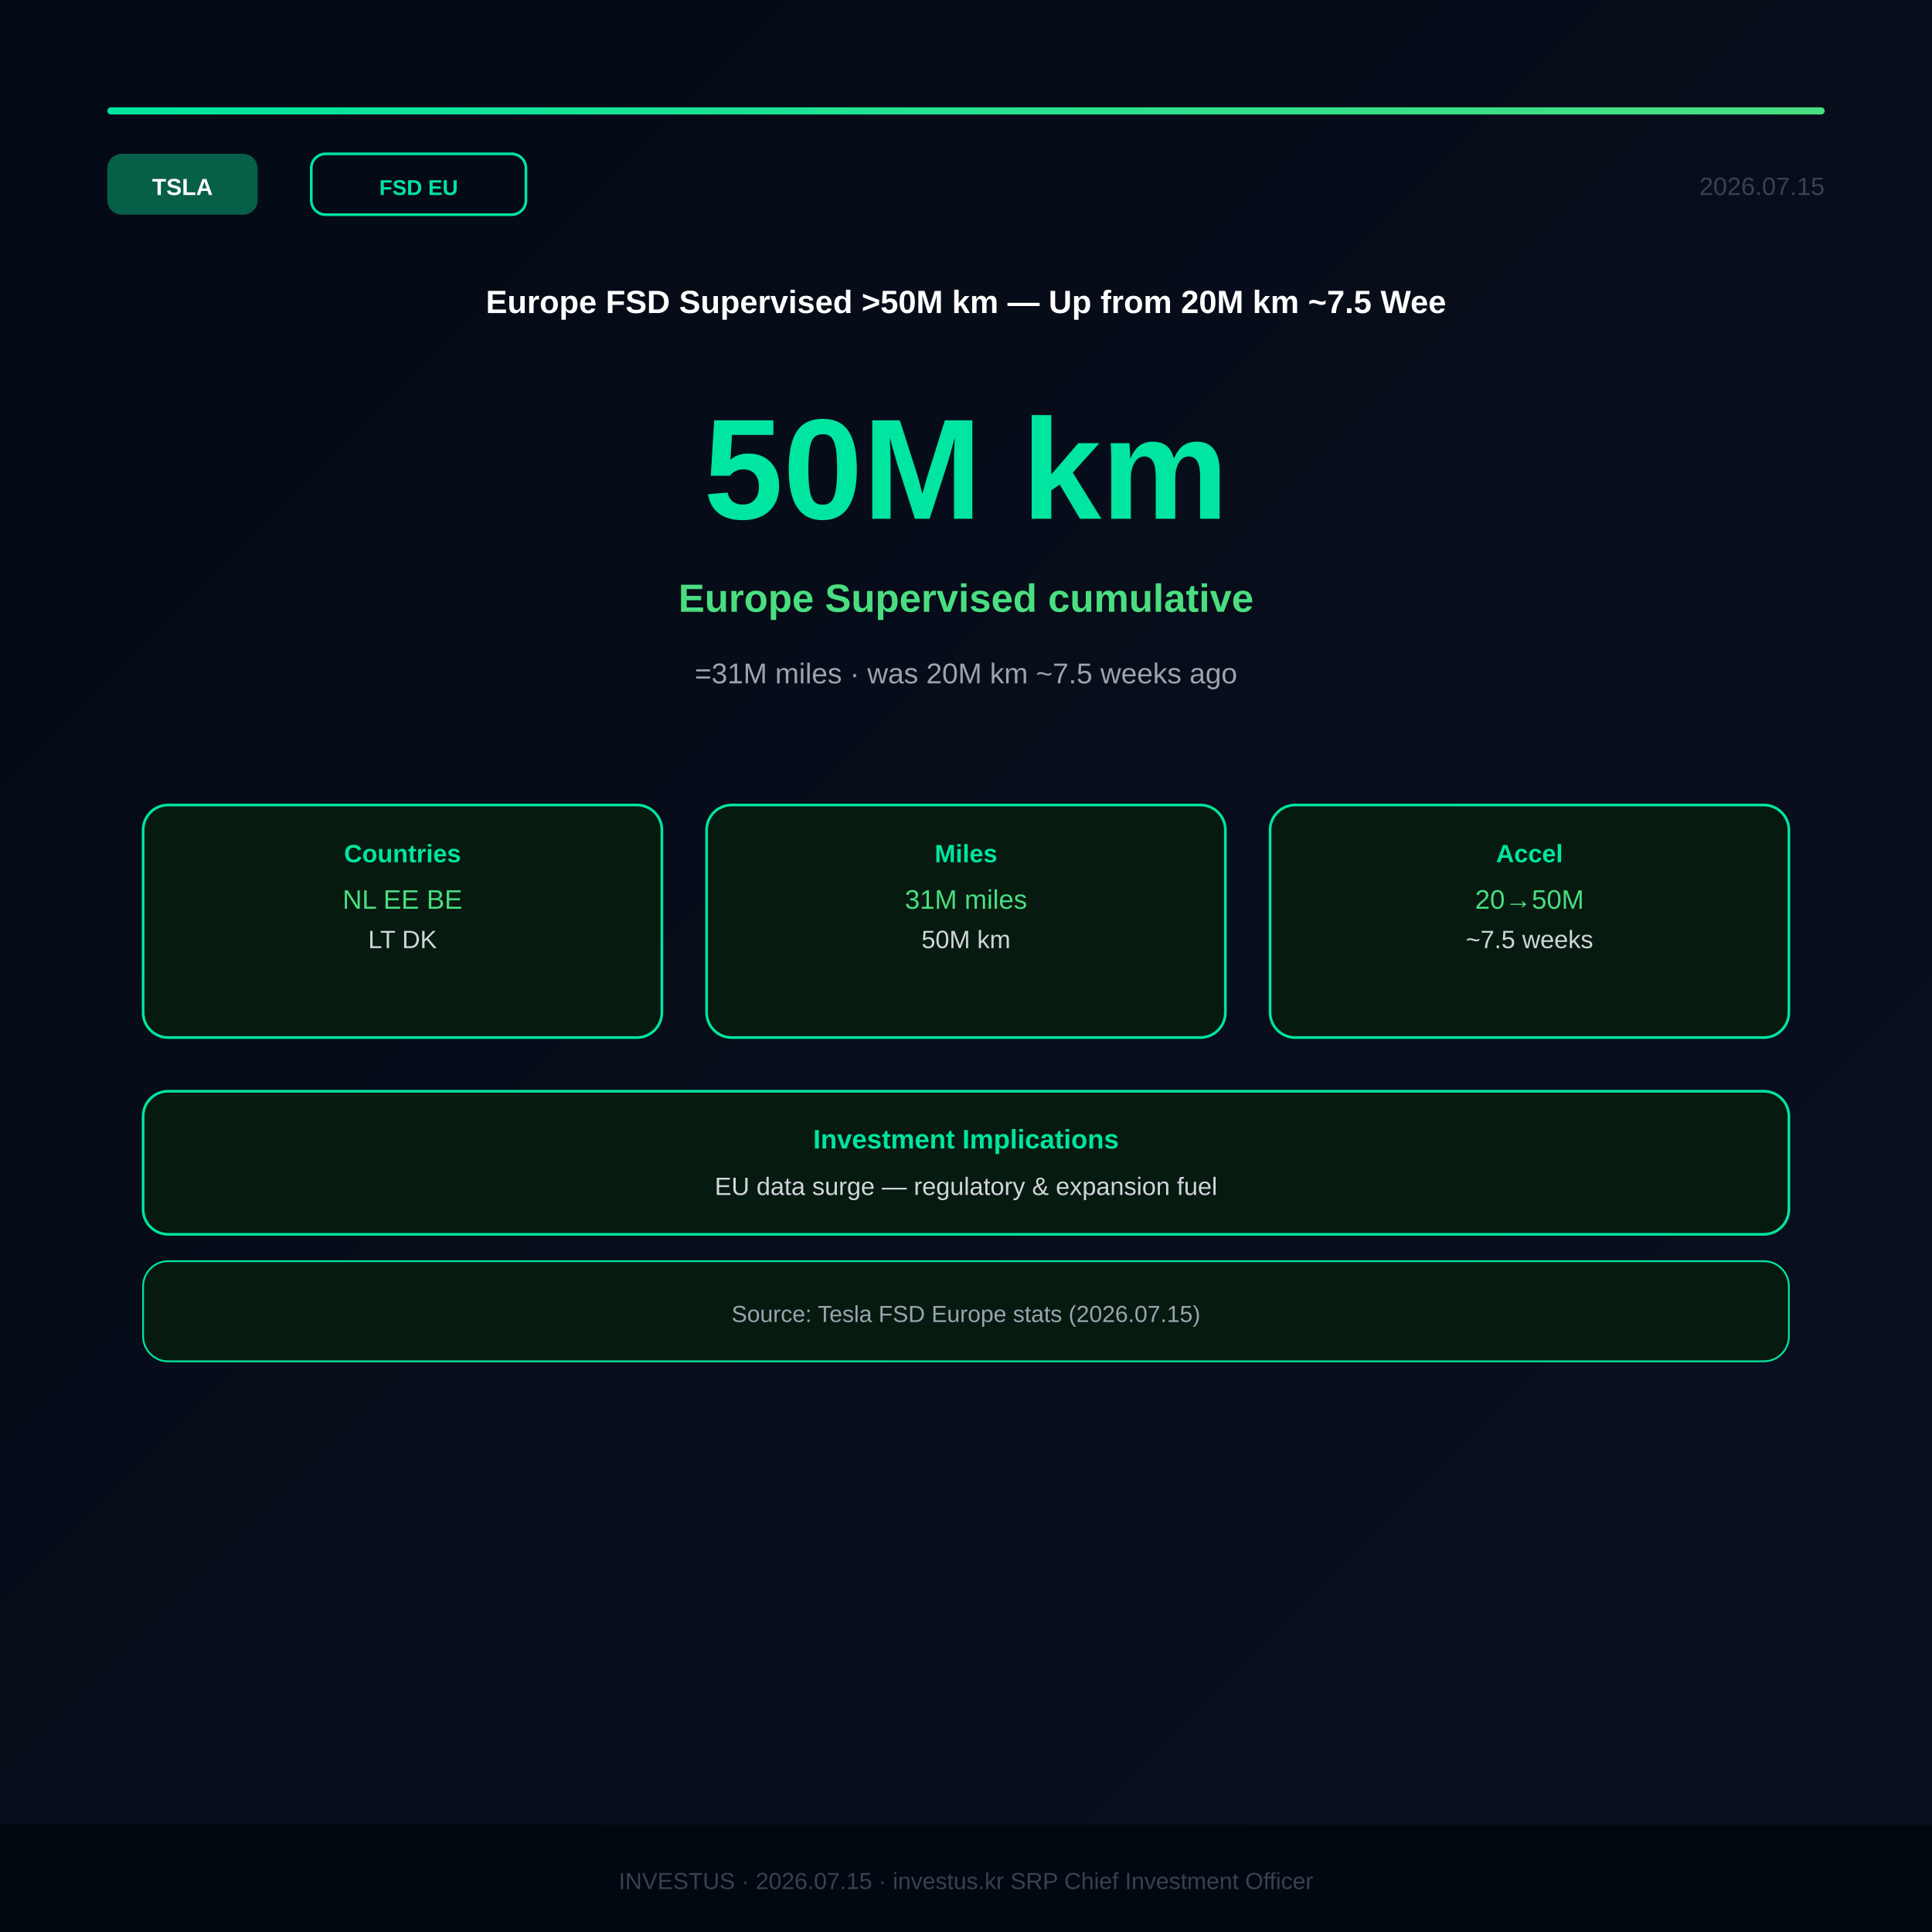
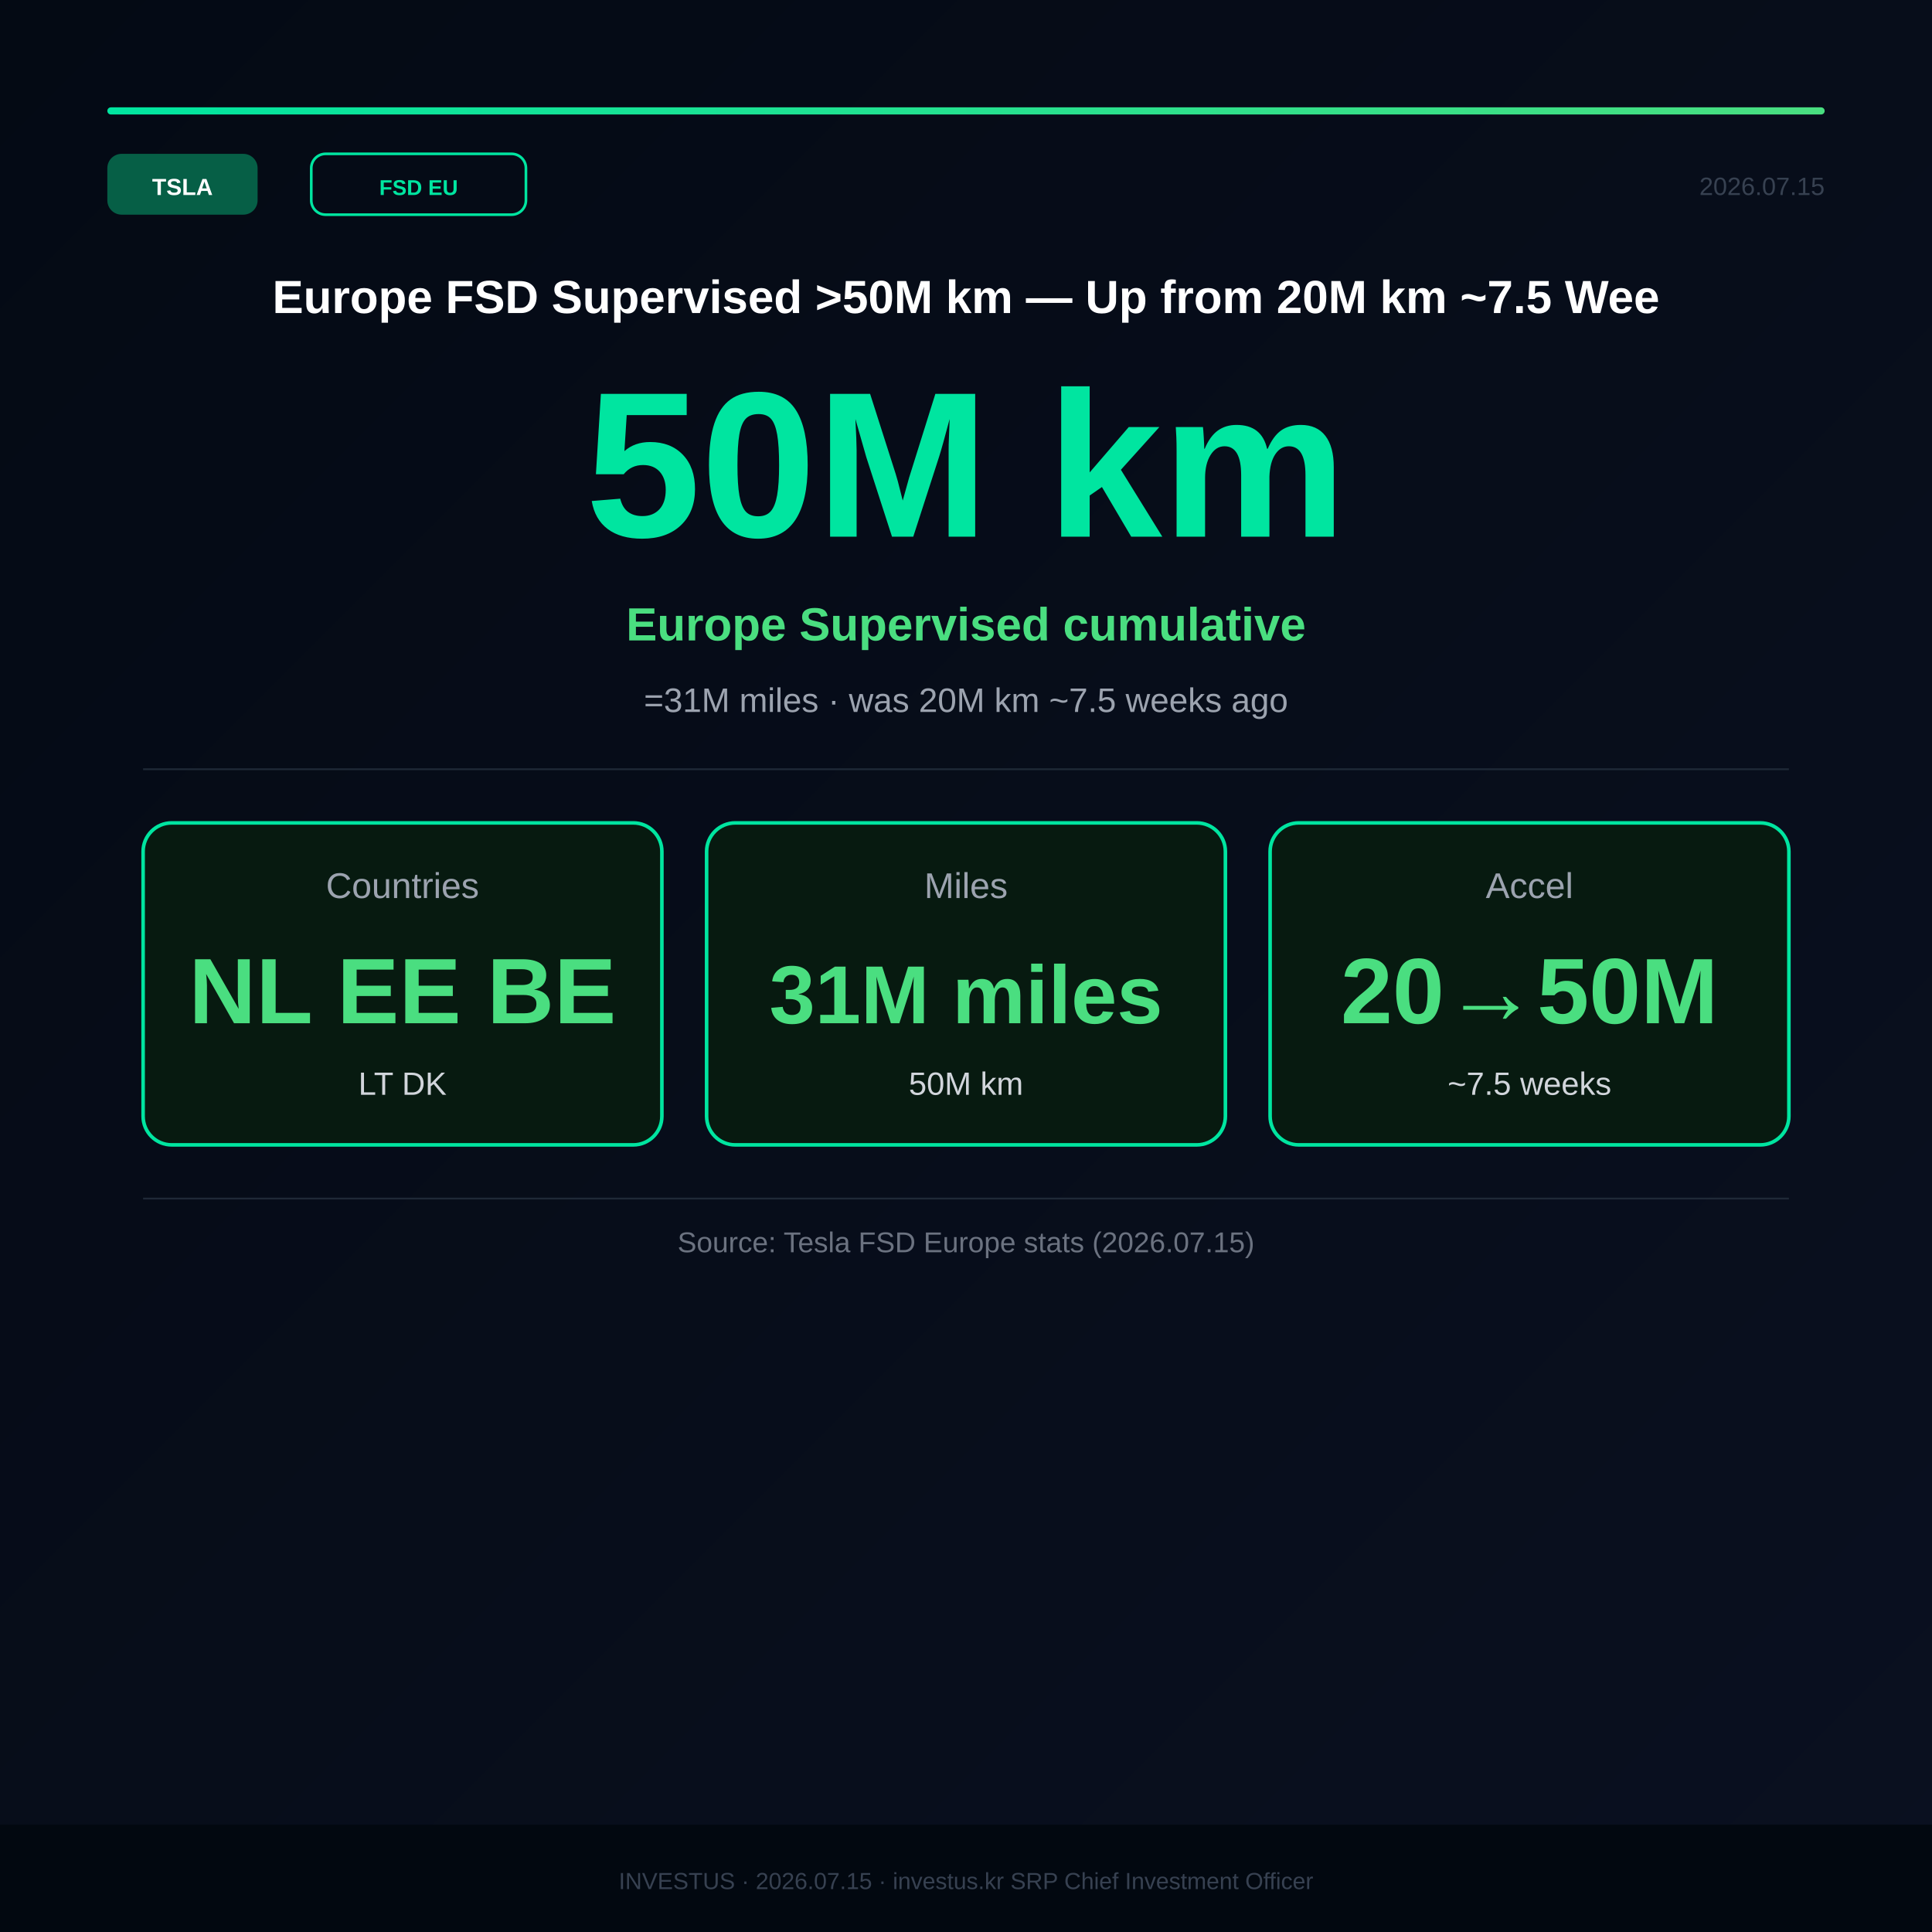
<svg xmlns="http://www.w3.org/2000/svg" viewBox="0 0 1080 1080" width="1080" height="1080">
  <defs>
    <linearGradient id="bg" x1="0%" y1="0%" x2="100%" y2="100%">
      <stop offset="0%" style="stop-color:#040a14" />
      <stop offset="100%" style="stop-color:#0a1020" />
    </linearGradient>
    <linearGradient id="grad" x1="0%" y1="0%" x2="100%" y2="0%">
      <stop offset="0%" style="stop-color:#00e5a0" />
      <stop offset="100%" style="stop-color:#4ade80" />
    </linearGradient>
  </defs>
  <rect width="1080" height="1080" fill="url(#bg)" />
  <rect x="60" y="60" width="960" height="4" fill="url(#grad)" rx="2" />
  <rect x="60" y="86" width="84" height="34" rx="8" fill="#065f46" />
  <text x="102.0" y="109" font-family="Arial Black, Arial" font-weight="900" font-size="13" fill="#ffffff" text-anchor="middle">TSLA</text>
  <rect x="174" y="86" width="120" height="34" rx="8" fill="none" stroke="#00e5a0" stroke-width="1.5" />
  <text x="234.0" y="109" font-family="Arial, sans-serif" font-weight="700" font-size="12" fill="#00e5a0" text-anchor="middle">FSD EU</text>
  <text x="1020" y="109" font-family="Arial, sans-serif" font-size="14" fill="#374151" text-anchor="end">2026.07.15</text>
-   <text x="540" y="175" font-family="Arial Black, Arial" font-weight="900" font-size="18" fill="#ffffff" text-anchor="middle">Europe FSD Supervised &gt;50M km — Up from 20M km ~7.5 Wee</text>
-   <text x="540" y="290" font-family="Arial Black, Arial" font-weight="900" font-size="80" fill="#00e5a0" text-anchor="middle">50M km</text>
-   <text x="540" y="342" font-family="Arial Black, Arial" font-weight="900" font-size="22" fill="#4ade80" text-anchor="middle">Europe Supervised cumulative</text>
-   <text x="540" y="382" font-family="Arial, sans-serif" font-size="16" fill="#9ca3af" text-anchor="middle">=31M miles · was 20M km ~7.5 weeks ago</text>
-   <rect x="80" y="450" width="290" height="130" rx="14" fill="#071a10" stroke="#00e5a0" stroke-width="1.5" />
-   <text x="225.0" y="482" font-family="Arial Black, Arial" font-weight="900" font-size="14" fill="#00e5a0" text-anchor="middle">Countries</text>
-   <text x="225.0" y="508" font-family="Arial, sans-serif" font-size="15" fill="#4ade80" text-anchor="middle">NL EE BE</text>
-   <text x="225.0" y="530" font-family="Arial, sans-serif" font-size="14" fill="#d1d5db" text-anchor="middle">LT DK</text>
-   <rect x="395" y="450" width="290" height="130" rx="14" fill="#071a10" stroke="#00e5a0" stroke-width="1.5" />
-   <text x="540.0" y="482" font-family="Arial Black, Arial" font-weight="900" font-size="14" fill="#00e5a0" text-anchor="middle">Miles</text>
-   <text x="540.0" y="508" font-family="Arial, sans-serif" font-size="15" fill="#4ade80" text-anchor="middle">31M miles</text>
-   <text x="540.0" y="530" font-family="Arial, sans-serif" font-size="14" fill="#d1d5db" text-anchor="middle">50M km</text>
-   <rect x="710" y="450" width="290" height="130" rx="14" fill="#071a10" stroke="#00e5a0" stroke-width="1.5" />
-   <text x="855.0" y="482" font-family="Arial Black, Arial" font-weight="900" font-size="14" fill="#00e5a0" text-anchor="middle">Accel</text>
-   <text x="855.0" y="508" font-family="Arial, sans-serif" font-size="15" fill="#4ade80" text-anchor="middle">20→50M</text>
-   <text x="855.0" y="530" font-family="Arial, sans-serif" font-size="14" fill="#d1d5db" text-anchor="middle">~7.5 weeks</text>
-   <rect x="80" y="610" width="920" height="80" rx="14" fill="#071a10" stroke="#00e5a0" stroke-width="1.5" />
-   <text x="540" y="642" font-family="Arial Black, Arial" font-weight="900" font-size="15" fill="#00e5a0" text-anchor="middle">Investment Implications</text>
-   <text x="540" y="668" font-family="Arial, sans-serif" font-size="14" fill="#d1d5db" text-anchor="middle">EU data surge — regulatory &amp; expansion fuel</text>
-   <rect x="80" y="705" width="920" height="56" rx="14" fill="#071a10" stroke="#00e5a0" stroke-width="1" />
-   <text x="540" y="739" font-family="Arial, sans-serif" font-size="13" fill="#9ca3af" text-anchor="middle">Source: Tesla FSD Europe stats (2026.07.15)</text>
+   <text x="540" y="175" font-family="Arial Black, Arial" font-weight="900" font-size="26" fill="#ffffff" text-anchor="middle">Europe FSD Supervised &gt;50M km — Up from 20M km ~7.5 Wee</text>
+   <text x="540" y="300" font-family="Arial Black, Arial" font-weight="900" font-size="116" fill="#00e5a0" text-anchor="middle">50M km</text>
+   <text x="540" y="358" font-family="Arial Black, Arial" font-weight="900" font-size="26" fill="#4ade80" text-anchor="middle">Europe Supervised cumulative</text>
+   <text x="540" y="398" font-family="Arial, sans-serif" font-size="19" fill="#9ca3af" text-anchor="middle">=31M miles · was 20M km ~7.5 weeks ago</text>
+   <line x1="80" y1="430" x2="1000" y2="430" stroke="#1f2937" stroke-width="1" />
+   <rect x="80" y="460" width="290" height="180" rx="16" fill="#071a10" stroke="#00e5a0" stroke-width="2" />
+   <text x="225.0" y="502" font-family="Arial, sans-serif" font-size="20" fill="#9ca3af" text-anchor="middle">Countries</text>
+   <text x="225.0" y="572" font-family="Arial Black, Arial" font-weight="900" font-size="52" fill="#4ade80" text-anchor="middle">NL EE BE</text>
+   <text x="225.0" y="612" font-family="Arial, sans-serif" font-size="18" fill="#d1d5db" text-anchor="middle">LT DK</text>
+   <rect x="395" y="460" width="290" height="180" rx="16" fill="#071a10" stroke="#00e5a0" stroke-width="2" />
+   <text x="540.0" y="502" font-family="Arial, sans-serif" font-size="20" fill="#9ca3af" text-anchor="middle">Miles</text>
+   <text x="540.0" y="572" font-family="Arial Black, Arial" font-weight="900" font-size="46" fill="#4ade80" text-anchor="middle">31M miles</text>
+   <text x="540.0" y="612" font-family="Arial, sans-serif" font-size="18" fill="#d1d5db" text-anchor="middle">50M km</text>
+   <rect x="710" y="460" width="290" height="180" rx="16" fill="#071a10" stroke="#00e5a0" stroke-width="2" />
+   <text x="855.0" y="502" font-family="Arial, sans-serif" font-size="20" fill="#9ca3af" text-anchor="middle">Accel</text>
+   <text x="855.0" y="572" font-family="Arial Black, Arial" font-weight="900" font-size="52" fill="#4ade80" text-anchor="middle">20→50M</text>
+   <text x="855.0" y="612" font-family="Arial, sans-serif" font-size="18" fill="#d1d5db" text-anchor="middle">~7.5 weeks</text>
+   <line x1="80" y1="670" x2="1000" y2="670" stroke="#1f2937" stroke-width="1" />
+   <text x="540" y="700" font-family="Arial, sans-serif" font-size="16" fill="#6b7280" text-anchor="middle">Source: Tesla FSD Europe stats (2026.07.15)</text>
  <rect x="0" y="1020" width="1080" height="60" fill="#020810" />
  <text x="540" y="1056" font-family="Arial, sans-serif" font-size="13" fill="#374151" text-anchor="middle">INVESTUS · 2026.07.15 · investus.kr SRP Chief Investment Officer</text>
</svg>
